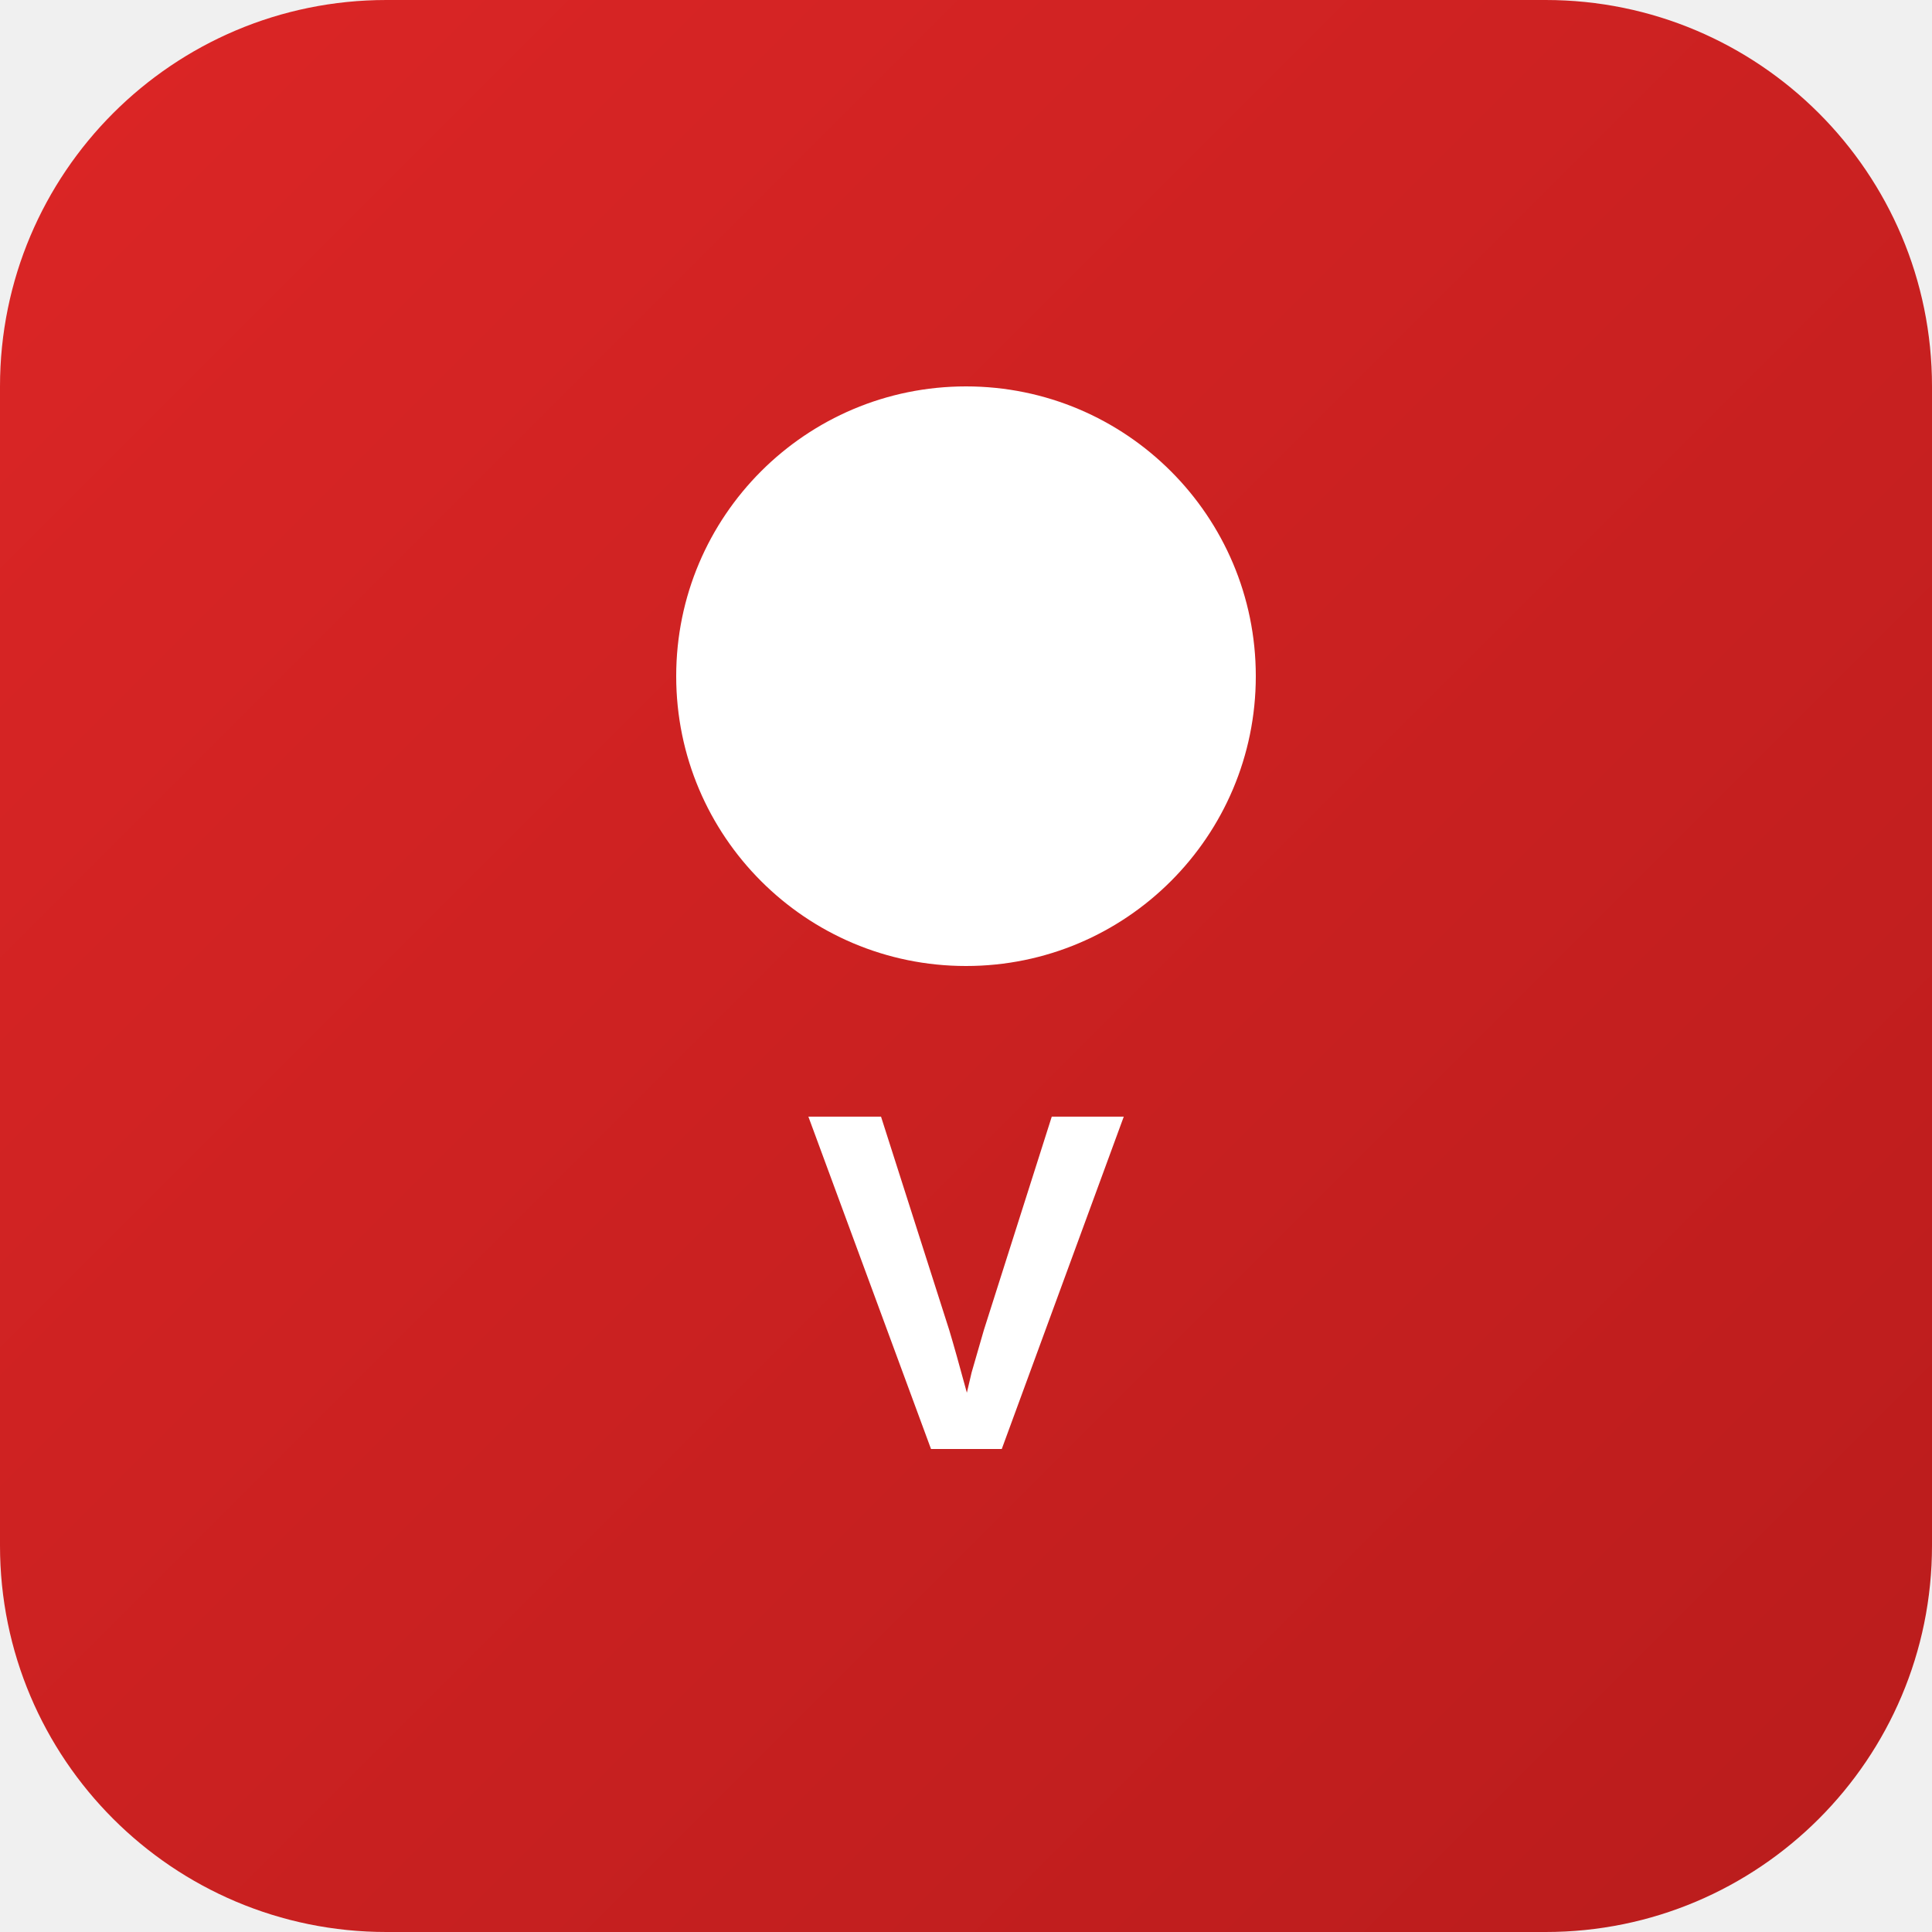
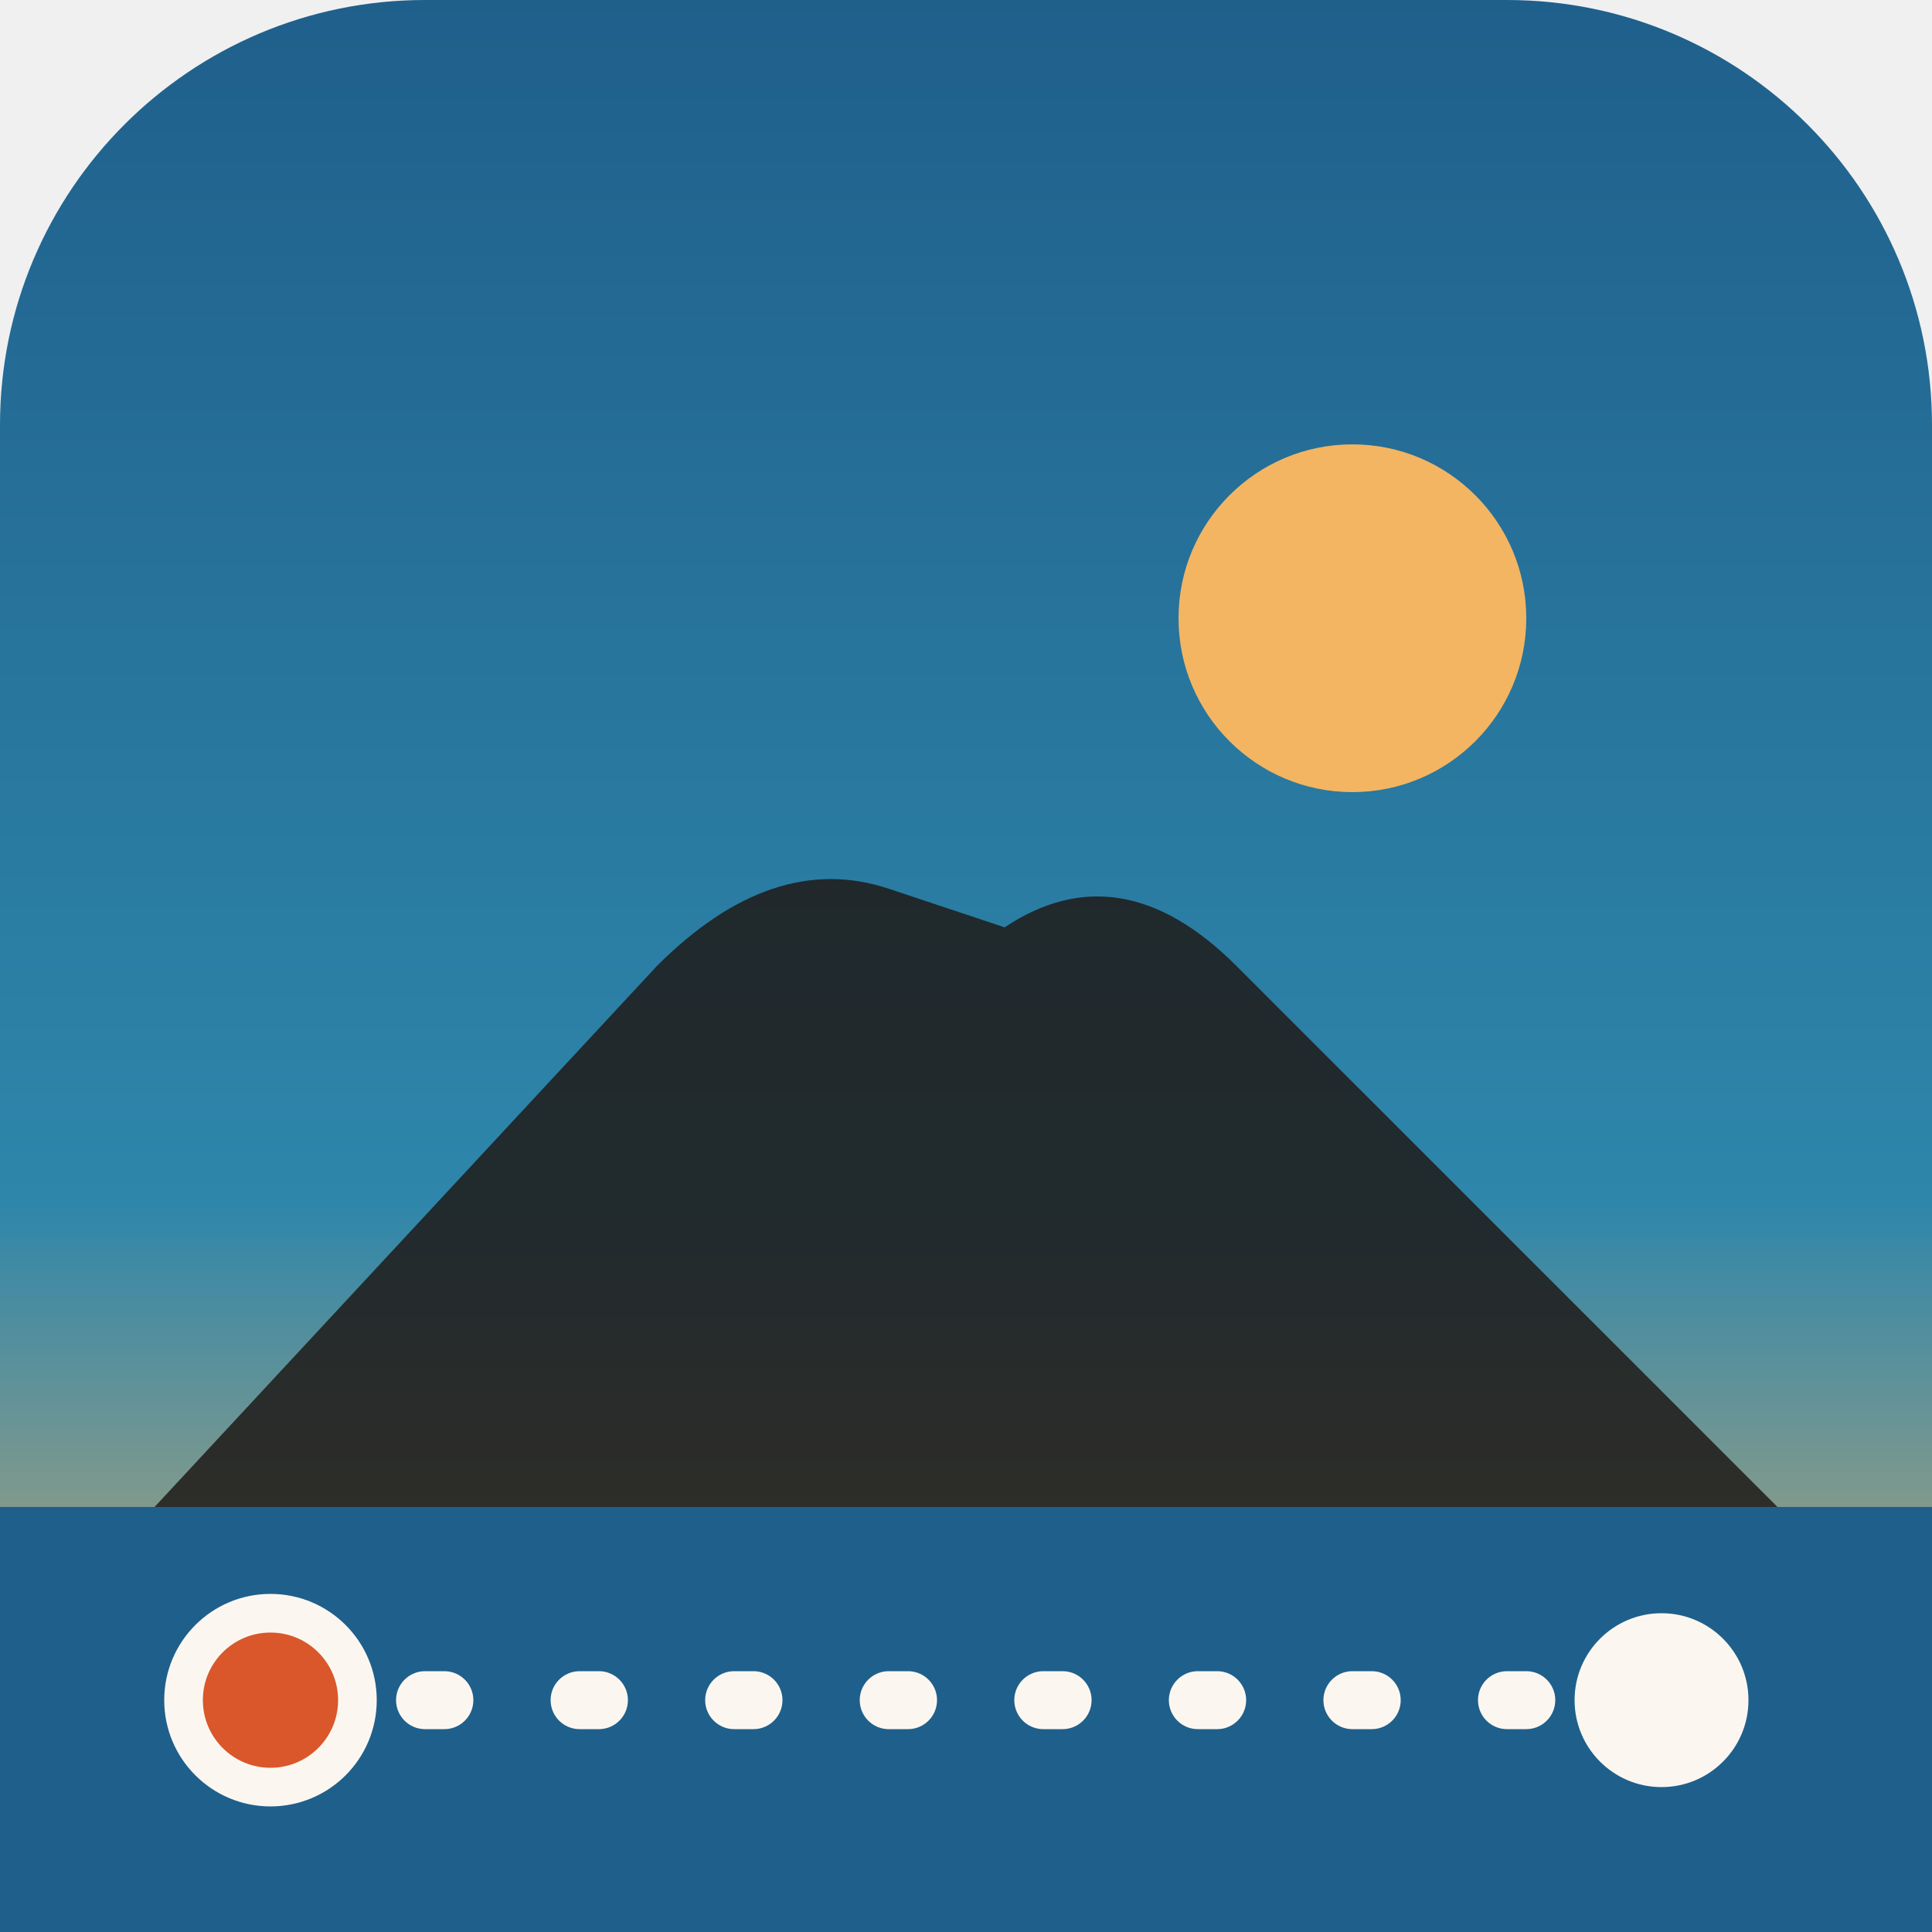
- <svg xmlns="http://www.w3.org/2000/svg" width="96" height="96" viewBox="0 0 96 96">
+ <svg xmlns="http://www.w3.org/2000/svg" width="96" height="96" viewBox="0 0 100 100">
  <defs>
-     <linearGradient id="grad1" x1="0%" y1="0%" x2="100%" y2="100%">
-       <stop offset="0%" style="stop-color:#dc2626;stop-opacity:1" />
-       <stop offset="100%" style="stop-color:#b91c1c;stop-opacity:1" />
+     <linearGradient id="sky" x1="0" y1="0" x2="0" y2="1">
+       <stop offset="0%" stop-color="#1F5F8B" />
+       <stop offset="62%" stop-color="#2E86AB" />
+       <stop offset="100%" stop-color="#F3B562" />
    </linearGradient>
  </defs>
-   <rect width="96" height="96" rx="19.2" fill="url(#grad1)" />
-   <circle cx="48" cy="33.6" r="14.4" fill="white" />
-   <text x="48" y="72" font-family="Arial, sans-serif" font-size="24" font-weight="bold" fill="white" text-anchor="middle">V</text>
+   <rect width="100" height="100" rx="22" fill="url(#sky)" />
+   <circle cx="70" cy="32" r="9" fill="#F3B562" />
+   <path d="M8 78 L34 50 Q40 44 46 46 L52 48 Q58 44 64 50 L92 78 Z" fill="#1F1A17" opacity="0.85" />
+   <rect x="0" y="78" width="100" height="22" fill="#1F5F8B" />
+   <path d="M14 88 H86" stroke="#FBF7F0" stroke-width="3" stroke-dasharray="1 7" stroke-linecap="round" />
+   <circle cx="14" cy="88" r="4.5" fill="#D9572B" stroke="#FBF7F0" stroke-width="2" />
+   <circle cx="86" cy="88" r="4.5" fill="#FBF7F0" />
</svg>
